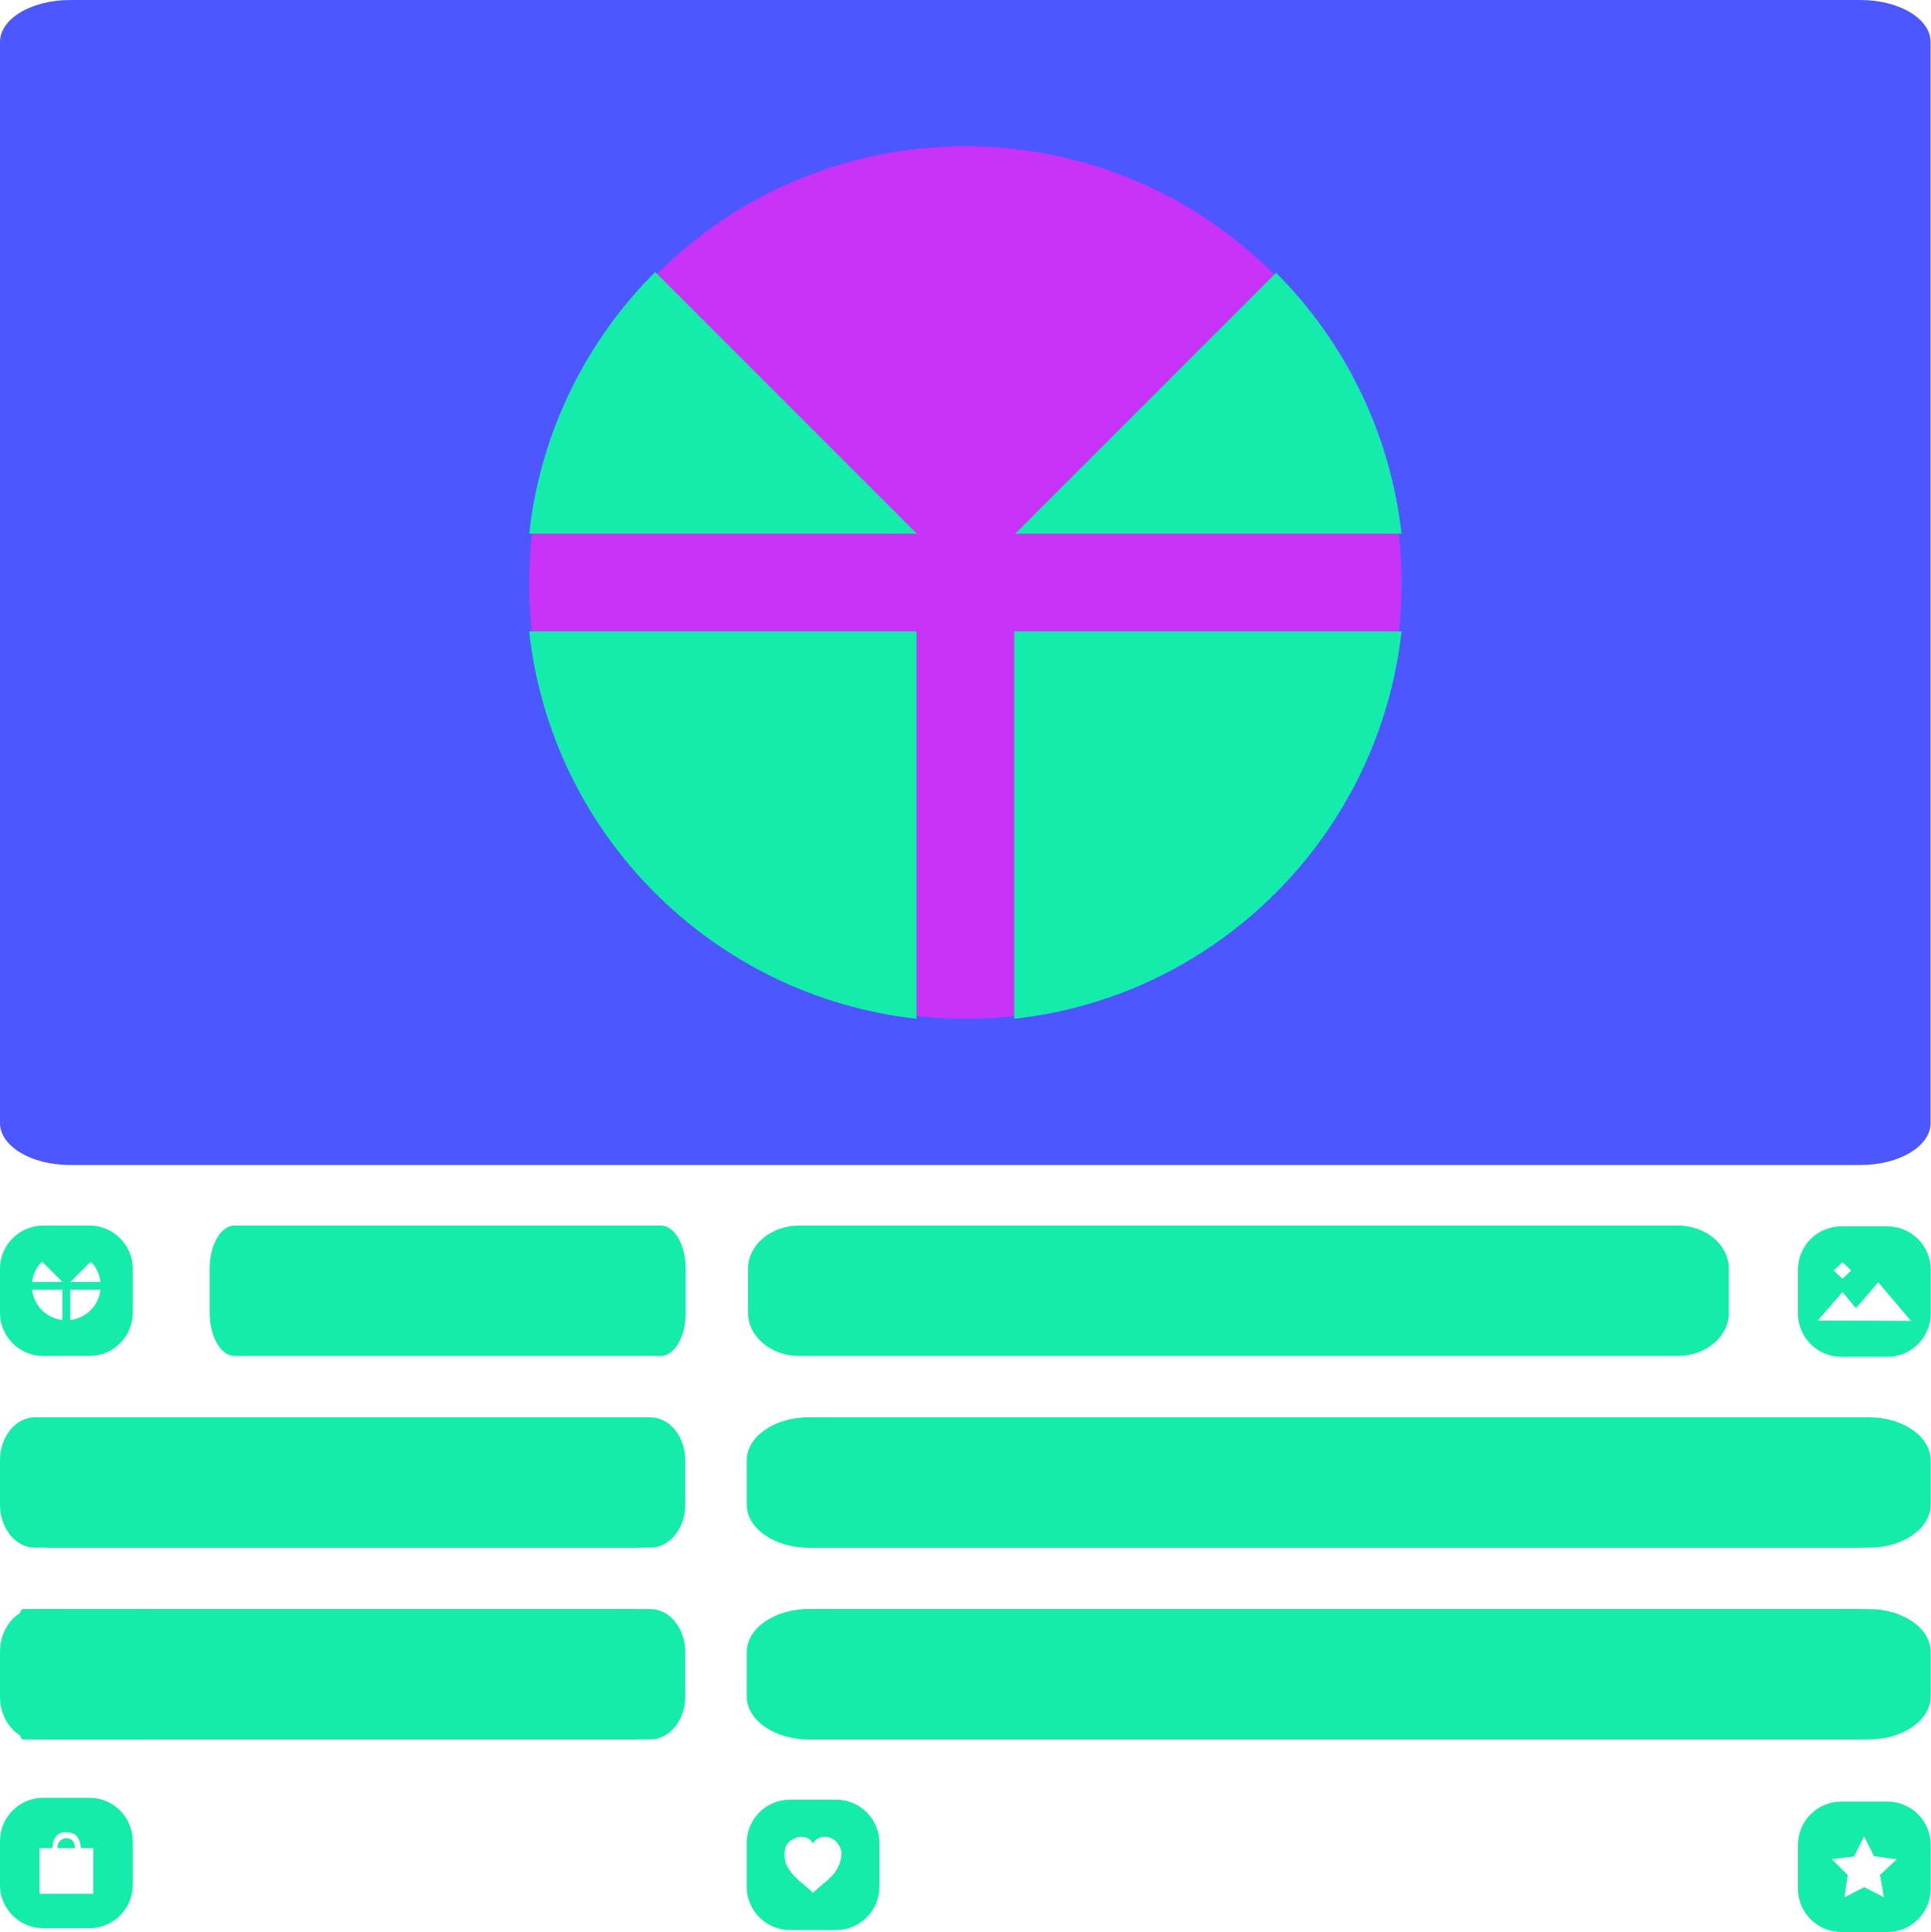
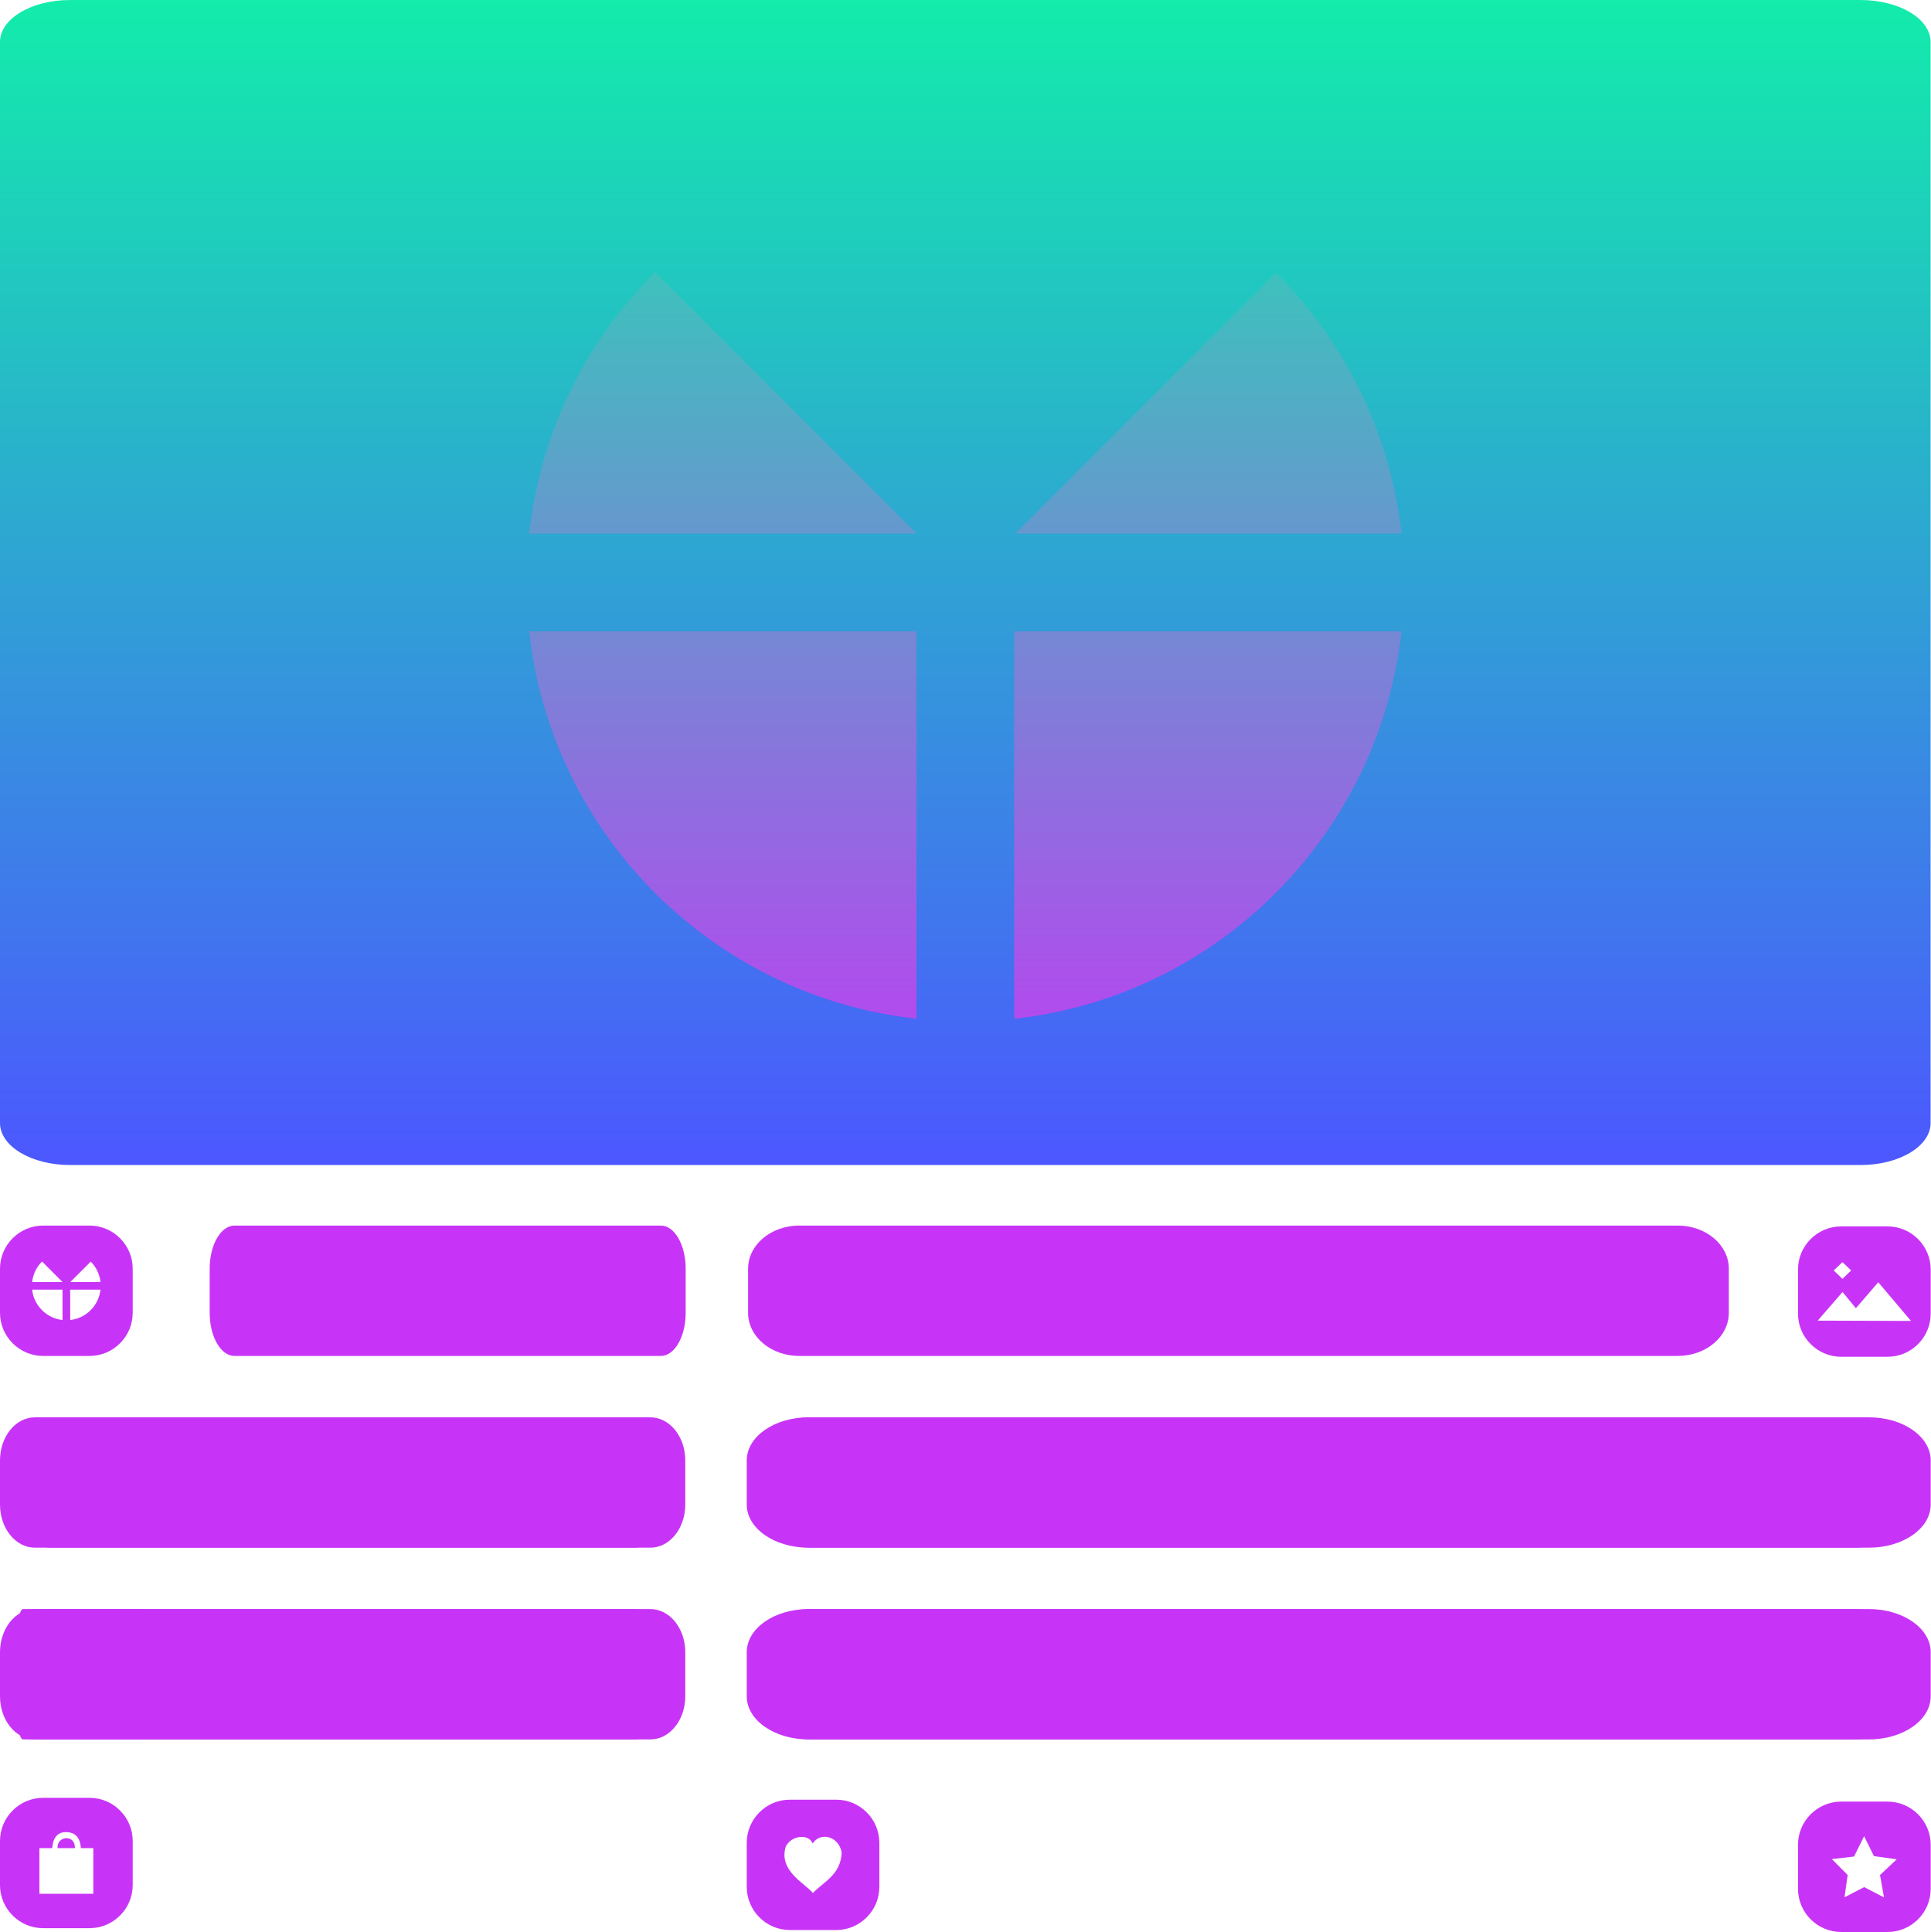
<svg xmlns="http://www.w3.org/2000/svg" xml:space="preserve" width="188.114mm" height="188.218mm" version="1.1" style="shape-rendering:geometricPrecision; text-rendering:geometricPrecision; image-rendering:optimizeQuality; fill-rule:evenodd; clip-rule:evenodd" viewBox="0 0 18812 18822">
  <defs>
    <style type="text/css">
   
-     .fil1 {fill:#13ECAB}
-     .fil0 {fill:#4C57FF}
-     .fil2 {fill:#C834F7}
+     .fil1 {fill:url(#id0)}
+     .fil0 {fill:url(#id1)}
+     .fil2 {fill:url(#id2)}
   
  </style>
+     <linearGradient id="id0" gradientUnits="userSpaceOnUse" x1="9405.68" y1="0" x2="9405.68" y2="11350.3">
+       <stop offset="0" style="stop-color:#13ECAB" />
+       <stop offset="1" style="stop-color:#C834F7" />
+       <stop offset="2" style="stop-color:#C834F7" />
+       <stop offset="3" style="stop-color:#C834F7" />
+     </linearGradient>
+     <linearGradient id="id1" gradientUnits="userSpaceOnUse" x1="9405.68" y1="0" x2="9405.68" y2="11350.3">
+       <stop offset="0" style="stop-color:#13ECAB" />
+       <stop offset="1" style="stop-color:#4C57FF" />
+       <stop offset="2" style="stop-color:#4C57FF" />
+     </linearGradient>
+     <linearGradient id="id2" gradientUnits="userSpaceOnUse" x1="9405.68" y1="0" x2="9405.68" y2="11350.3">
+       <stop offset="0" style="stop-color:#13ECAB" />
+       <stop offset="1" style="stop-color:#4C57FF" />
+       <stop offset="2" style="stop-color:#C834F7" />
+     </linearGradient>
  </defs>
  <g id="Layer_x0020_1">
    <rect class="fil0" width="18811" height="11350" rx="682" ry="409" />
    <rect class="fil1" x="156" y="13808" width="6521" height="1270" rx="340" ry="420" />
    <rect class="fil1" x="156" y="15676" width="6521" height="1270" rx="340" ry="420" />
    <rect class="fil1" x="7318" y="13808" width="11338" height="1270" rx="591" ry="420" />
    <rect class="fil1" x="7318" y="15676" width="11338" height="1270" rx="591" ry="420" />
    <rect class="fil1" x="2043" y="11940" width="4638" height="1270" rx="242" ry="420" />
    <rect class="fil1" x="7289" y="11940" width="9556" height="1270" rx="498" ry="420" />
    <rect class="fil1" x="156" y="15676" width="1292" height="1270" rx="67" ry="420" />
    <rect class="fil1" y="13808" width="6521" height="1270" rx="340" ry="420" />
    <rect class="fil1" y="15676" width="6521" height="1270" rx="340" ry="420" />
    <rect class="fil1" x="7276" y="13808" width="11536" height="1270" rx="601" ry="420" />
    <rect class="fil1" x="7276" y="15676" width="11536" height="1270" rx="601" ry="420" />
    <path class="fil1" d="M420 17515l453 0c231,0 420,189 420,420l0 430c0,231 -189,420 -420,420l-453 0c-231,0 -420,-189 -420,-420l0 -430c0,-231 189,-420 420,-420zm-36 490l125 0c6,-103 55,-157 135,-156 87,2 137,49 144,156l121 0 0 445 -525 0 0 -445zm177 0l169 0c4,-139 -179,-119 -169,0z" />
    <path class="fil1" d="M17939 17552l453 0c231,0 420,189 420,420l0 430c0,231 -189,420 -420,420l-453 0c-231,0 -420,-189 -420,-420l0 -430c0,-231 189,-420 420,-420zm224 337l-98 198 -216 25 154 155 -31 217 192 -99 193 100 -39 -218 163 -153 -222 -31 -96 -194z" />
    <path class="fil1" d="M420 11940l453 0c231,0 420,189 420,420l0 430c0,231 -189,420 -420,420l-453 0c-231,0 -420,-189 -420,-420l0 -430c0,-231 189,-420 420,-420zm189 920c-155,-17 -279,-140 -296,-296l296 0 0 296zm370 -296c-17,156 -140,279 -295,296l0 -296 295 0zm-370 -74l-296 0c9,-78 44,-148 97,-200l199 200 0 0 0 0zm275 -199c52,52 87,122 95,199l-294 0 199 -199z" />
    <path class="fil1" d="M7696 17533l452 0c231,0 420,189 420,420l0 430c0,231 -189,420 -420,420l-452 0c-231,0 -420,-189 -420,-420l0 -430c0,-231 189,-420 420,-420zm222 427c-35,-93 -198,-86 -261,27 -76,237 186,362 264,455 107,-111 271,-178 280,-394 -28,-159 -206,-205 -283,-88z" />
    <circle class="fil2" cx="9406" cy="5675" r="4250" />
    <path class="fil1" d="M17939 11948l453 0c231,0 420,189 420,420l0 430c0,231 -189,420 -420,420l-453 0c-231,0 -420,-189 -420,-420l0 -430c0,-231 189,-420 420,-420zm-228 918l242 -279 130 158 218 -253 319 377 -909 -3zm156 -489l85 -81 85 81 -85 82 -85 -82z" />
    <g id="_550406080">
      <path class="fil1" d="M8930 9925c-1984,-221 -3557,-1794 -3774,-3774l3774 0 0 3774z" />
      <path class="fil1" d="M13656 6151c-221,1984 -1794,3557 -3774,3774l0 -3774 3774 0z" />
      <path class="fil1" d="M8930 5199l-3774 0c110,-993 559,-1883 1228,-2549l2546 2546 0 3 0 0z" />
      <path class="fil1" d="M12434 2657c666,669 1111,1555 1222,2542l-3764 0 2542 -2542z" />
    </g>
  </g>
</svg>
